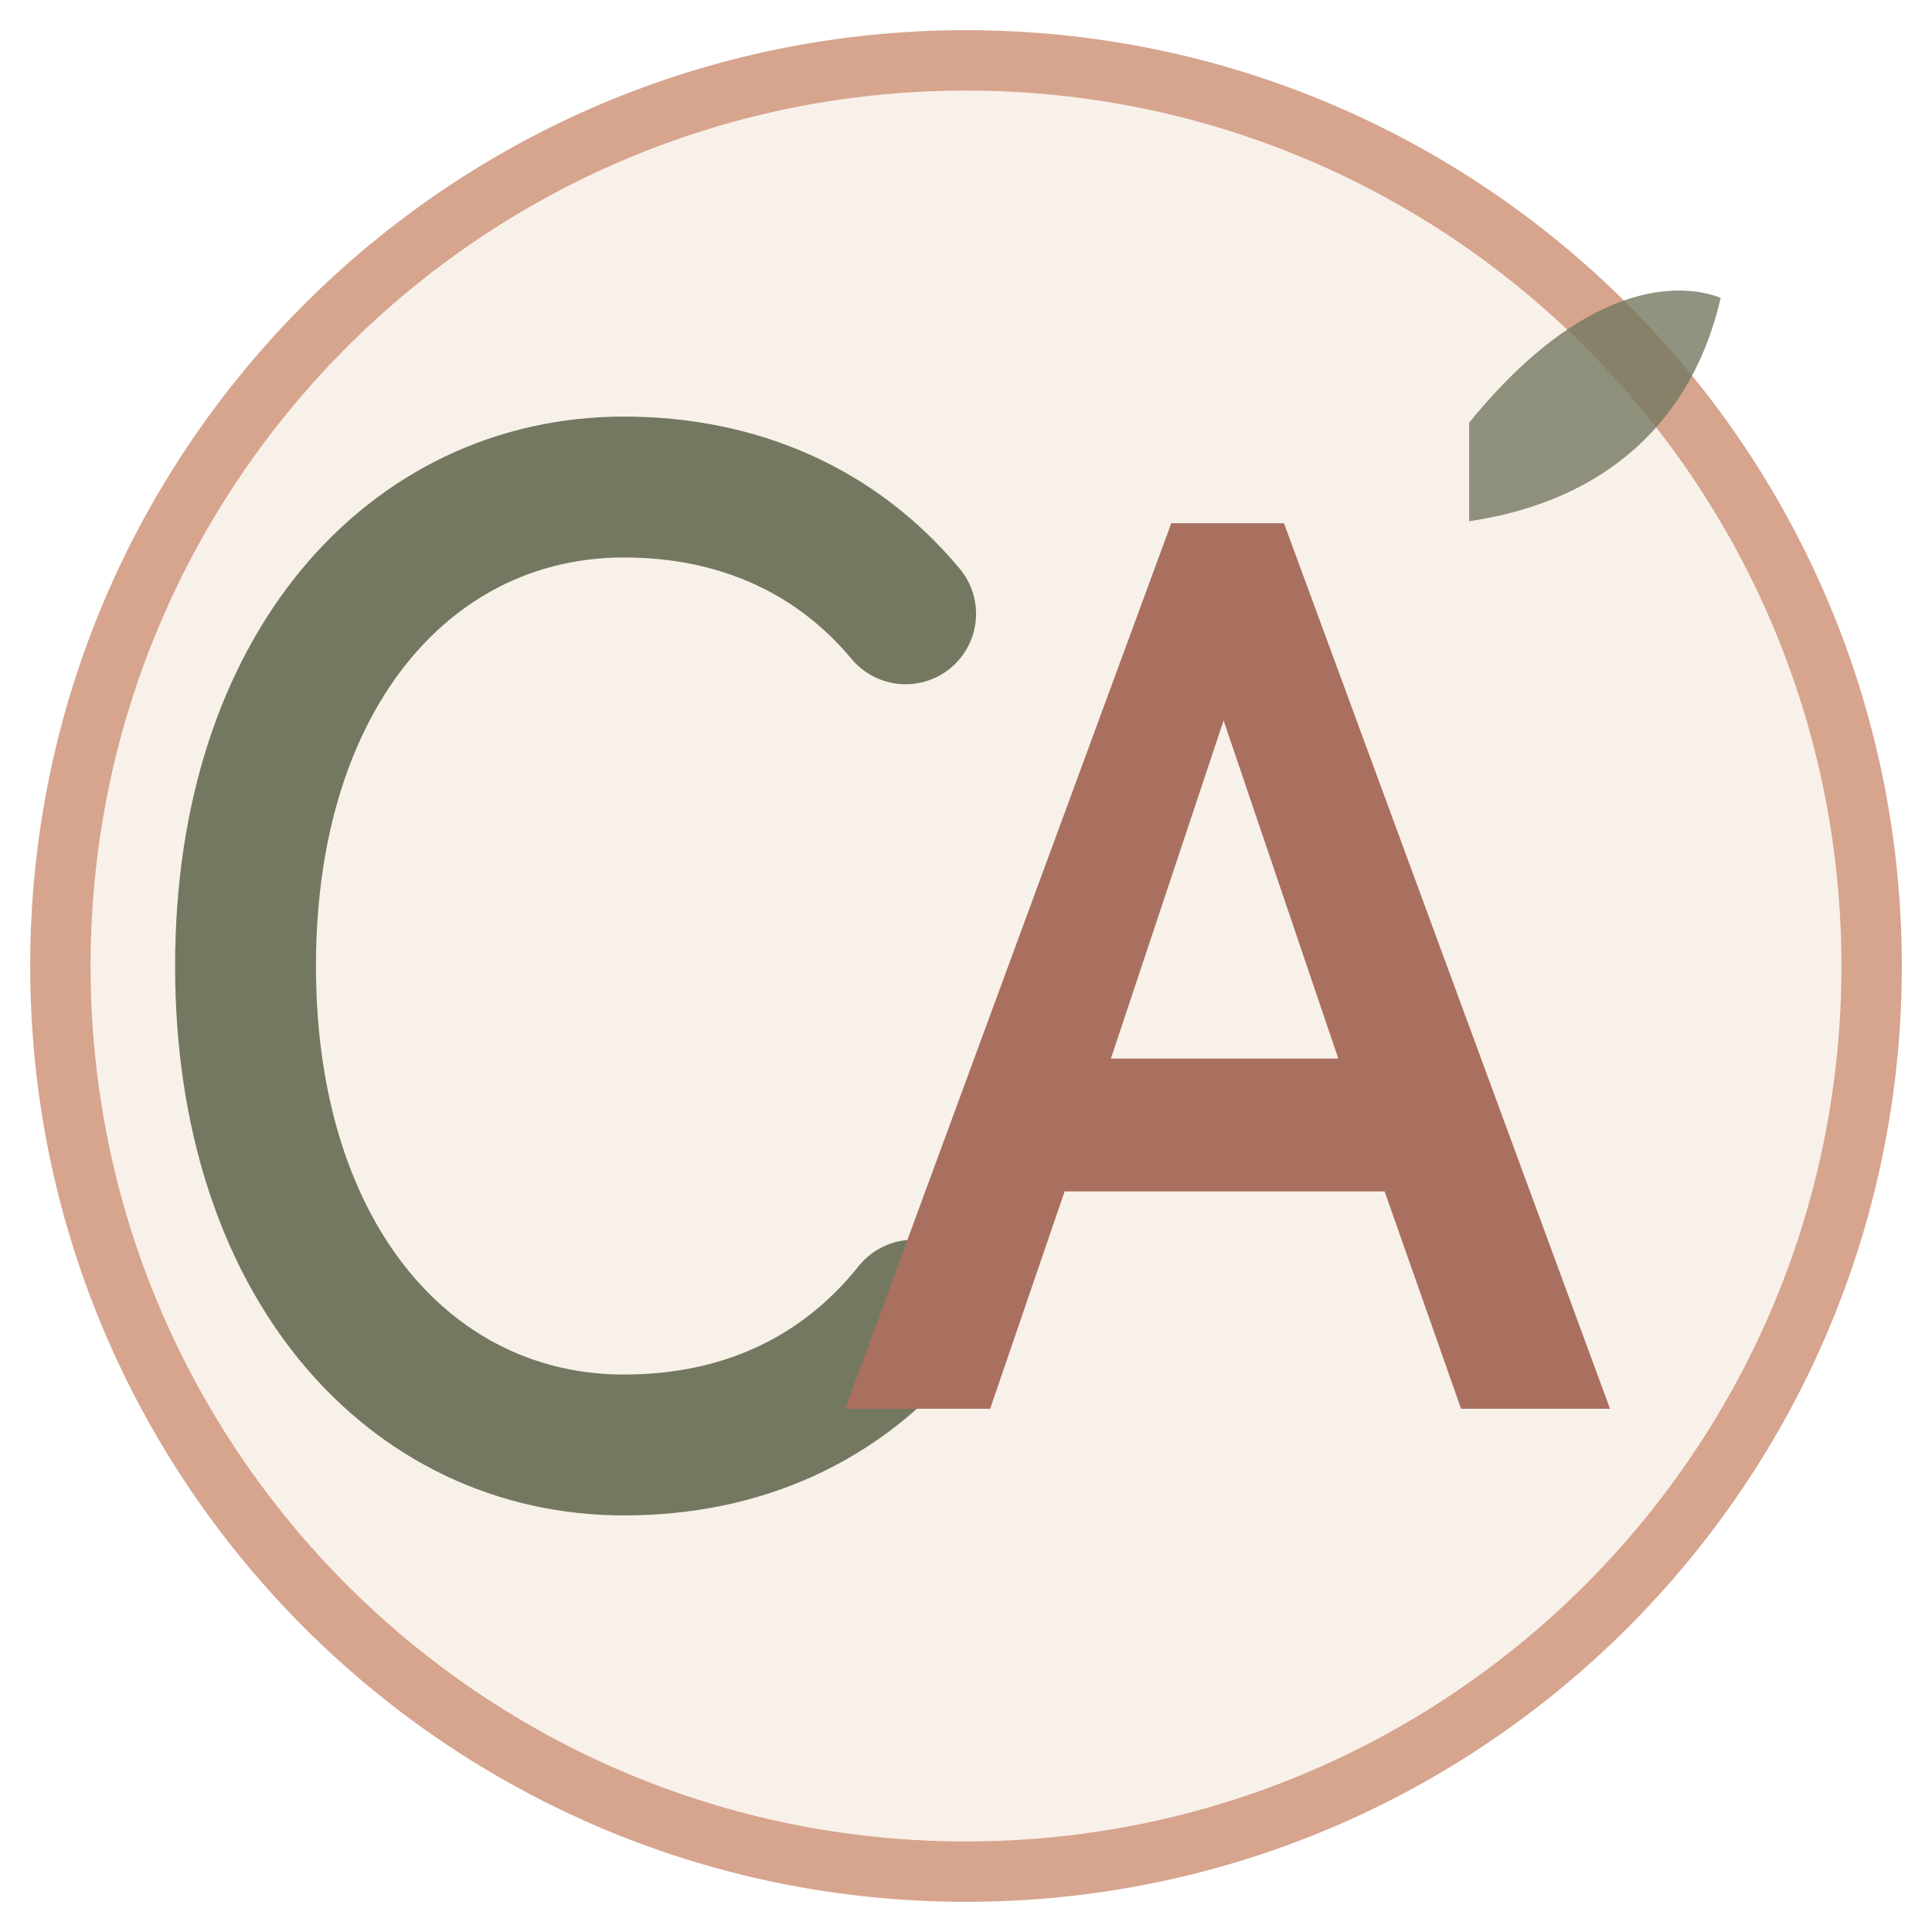
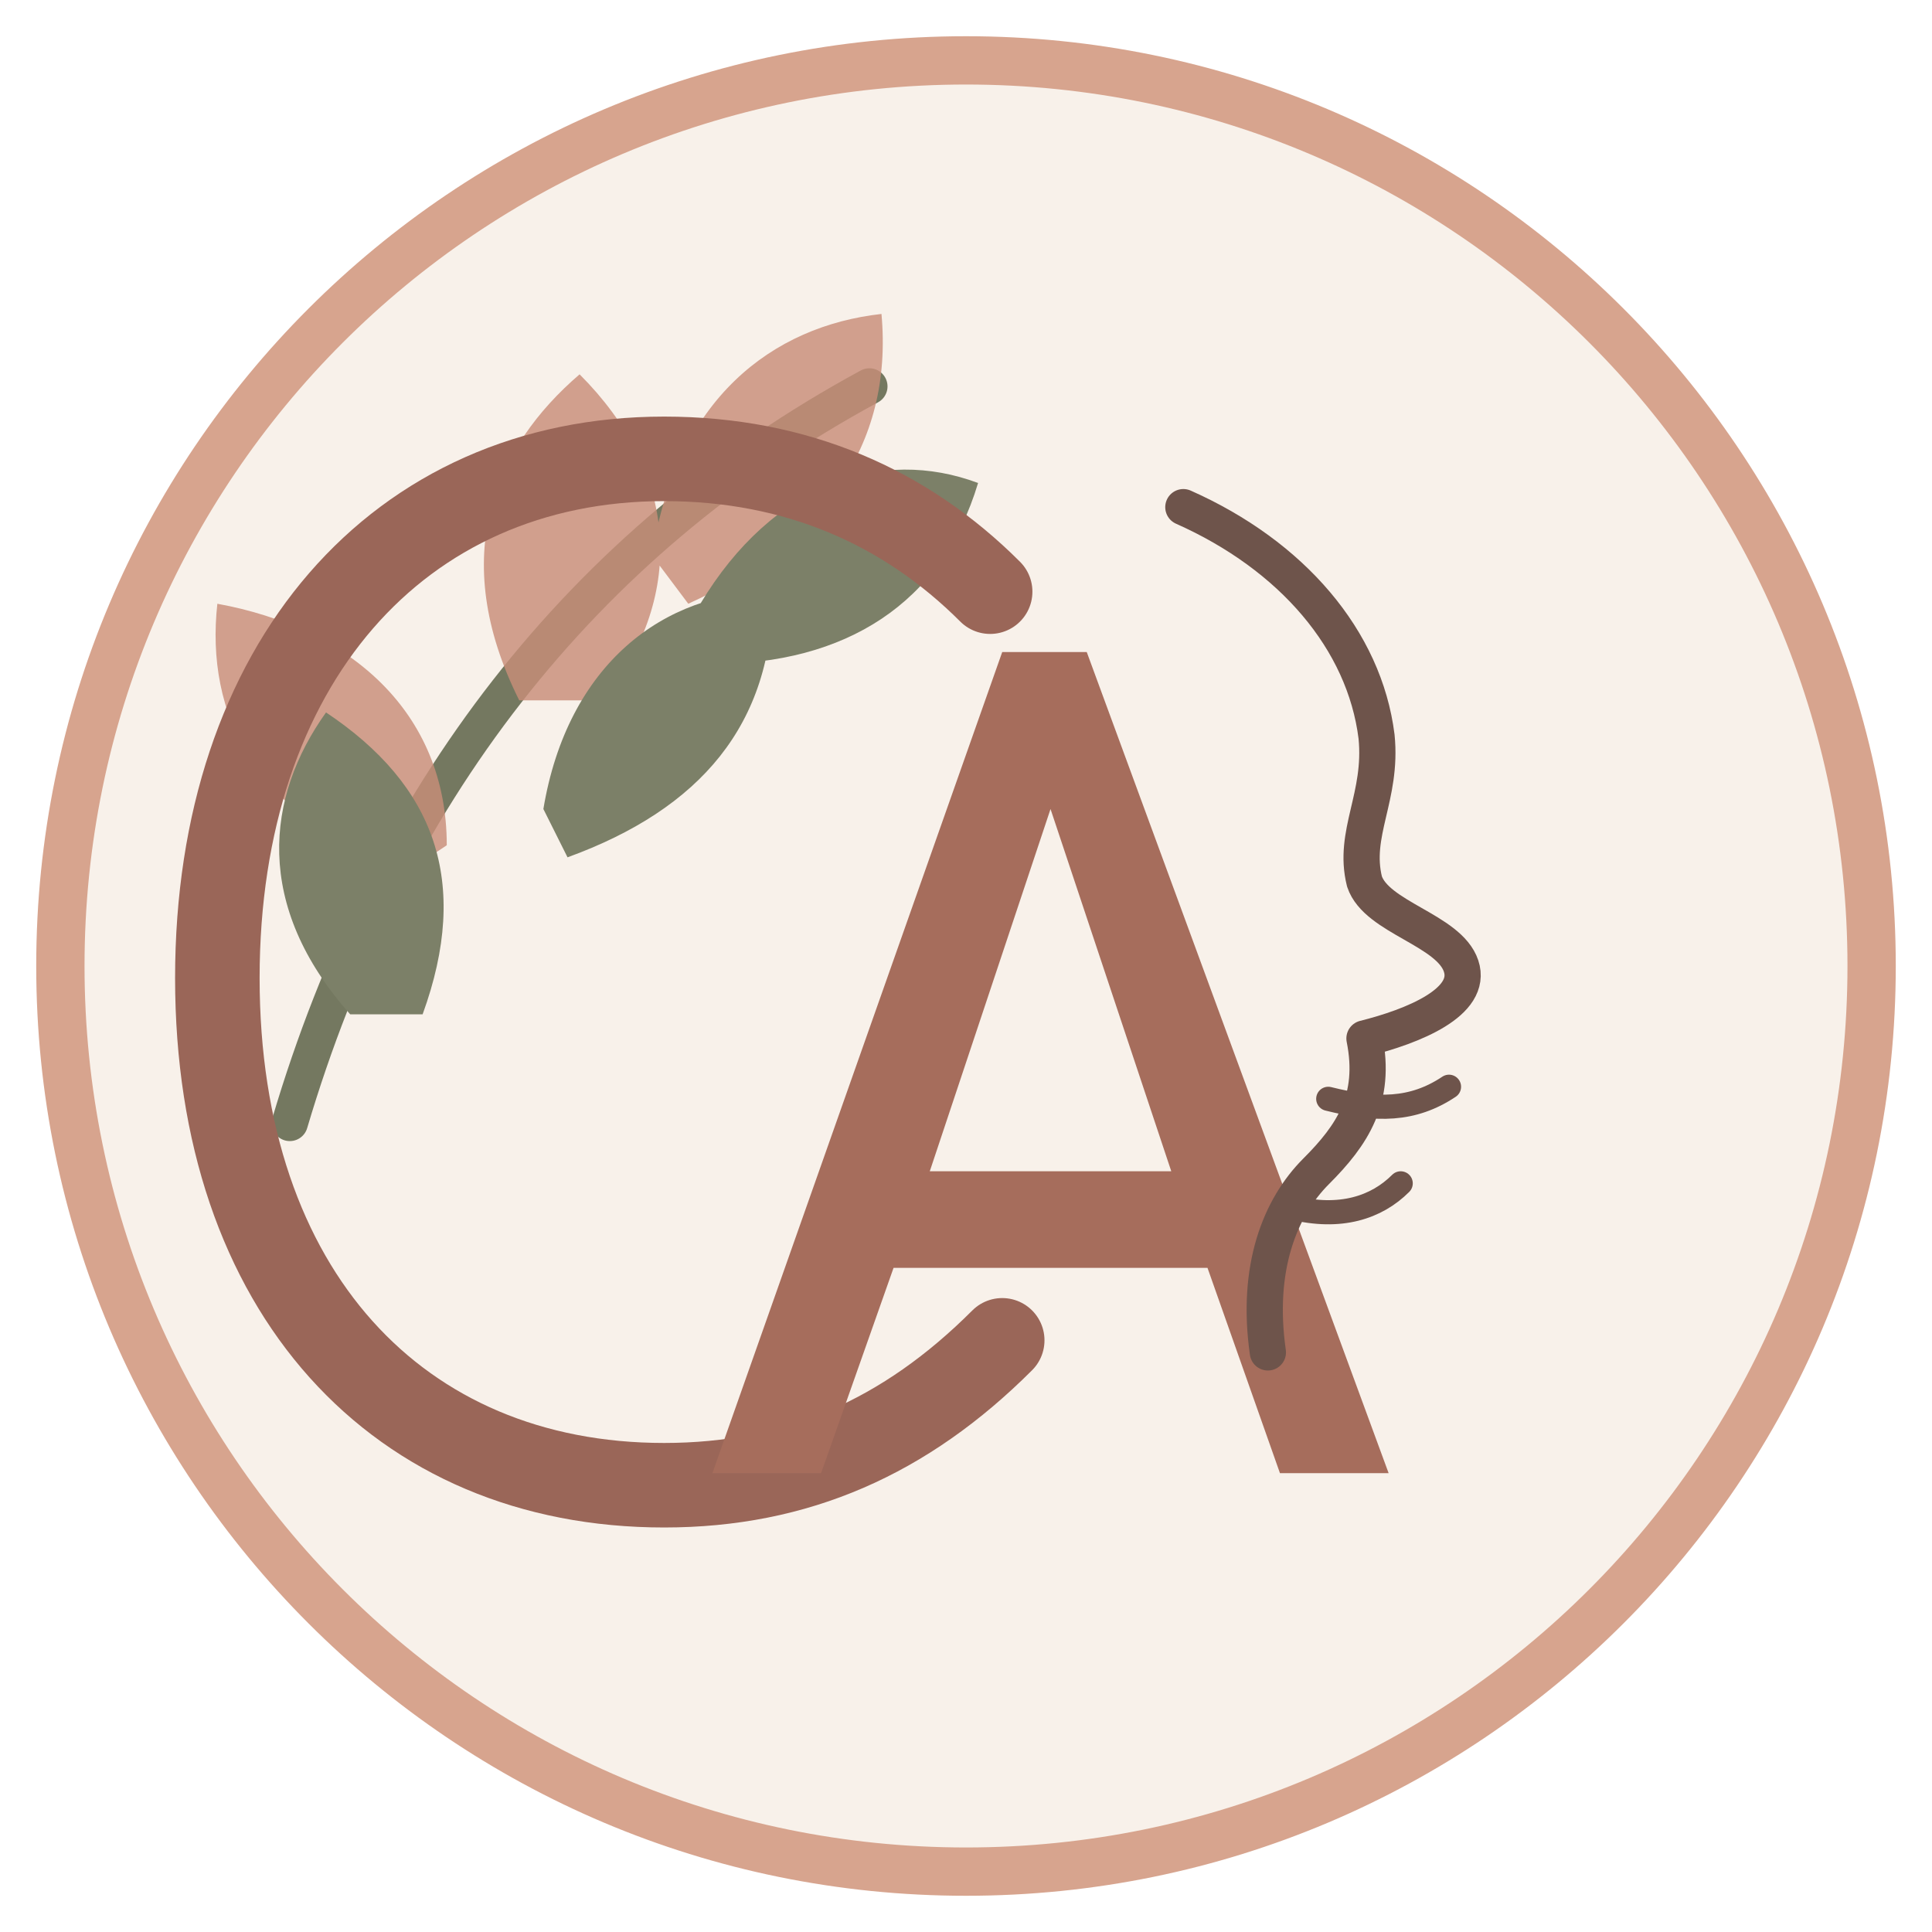
- <svg xmlns="http://www.w3.org/2000/svg" viewBox="0 0 96 96" role="img" aria-label="Monograma CA">
-   <circle cx="48" cy="48" r="45" fill="#F8F1EA" stroke="#D7A48E" stroke-width="3" />
-   <path d="M45 30.5c-3.5-4.2-8.4-6.3-14-6.3-10.5 0-18.8 9-18.8 23.8S20.5 71.8 31 71.8c5.8 0 10.8-2.2 14.4-6.7" fill="none" stroke="#747860" stroke-width="7" stroke-linecap="round" />
-   <path d="M42 70 58.2 26h5.6L80 70h-7.4l-3.8-10.8H52.9L49.2 70Zm13.2-17.4h11.3l-5.7-16.8Z" fill="#A96F5F" />
-   <path d="M73 21c6.2-7.6 11-6.8 12.5-6.2-1.4 6.1-5.7 10.1-12.5 11.1" fill="#747860" opacity=".8" />
+ <svg xmlns="http://www.w3.org/2000/svg" viewBox="0 0 160 160" role="img" aria-label="Monograma botanică CA, Adam Cristina">
+   <circle cx="80" cy="80" r="75" fill="#F8F1EA" stroke="#D7A48E" stroke-width="4" />
+   <path d="M24 93c8-27 24-48 48-61" fill="none" stroke="#747860" stroke-width="3" stroke-linecap="round" />
+   <path d="M34 72c-13-4-17-13-16-22 11 2 19 9 19 20M43 58c-6-12-2-21 5-27 8 8 9 18 2 27M54 46c2-13 10-19 19-20 1 11-5 19-16 24" fill="#C88D79" opacity=".82" />
+   <path d="M29 84c-8-9-7-18-2-25 9 6 12 14 8 25M45 67c2-12 10-18 19-18 0 11-6 18-17 22M58 50c6-10 15-13 23-10-3 10-11 15-22 15" fill="#7C8068" />
+   <path d="M82 49c-7-7-16-11-27-11-22 0-37 17-37 43s15 42 37 42c11 0 20-4 28-12" fill="none" stroke="#9A6658" stroke-width="7" stroke-linecap="round" />
+   <path d="M59 122 83 54h7l25 68h-9l-6-17H74l-6 17Zm18-25h20L87 67Z" fill="#A66D5C" />
+   <path d="M98 42c9 4 15 11 16 19 .5 5-2 8-1 12 1 3 7 4 8 7 1 3-4 5-8 6 1 5-1 8-4 11-3 3-5 8-4 15" fill="none" stroke="#6E544B" stroke-width="3" stroke-linecap="round" stroke-linejoin="round" />
+   <path d="M110 91c4 1 7 1 10-1M107 100c4 1 7 0 9-2" fill="none" stroke="#6E544B" stroke-width="2" stroke-linecap="round" />
</svg>
